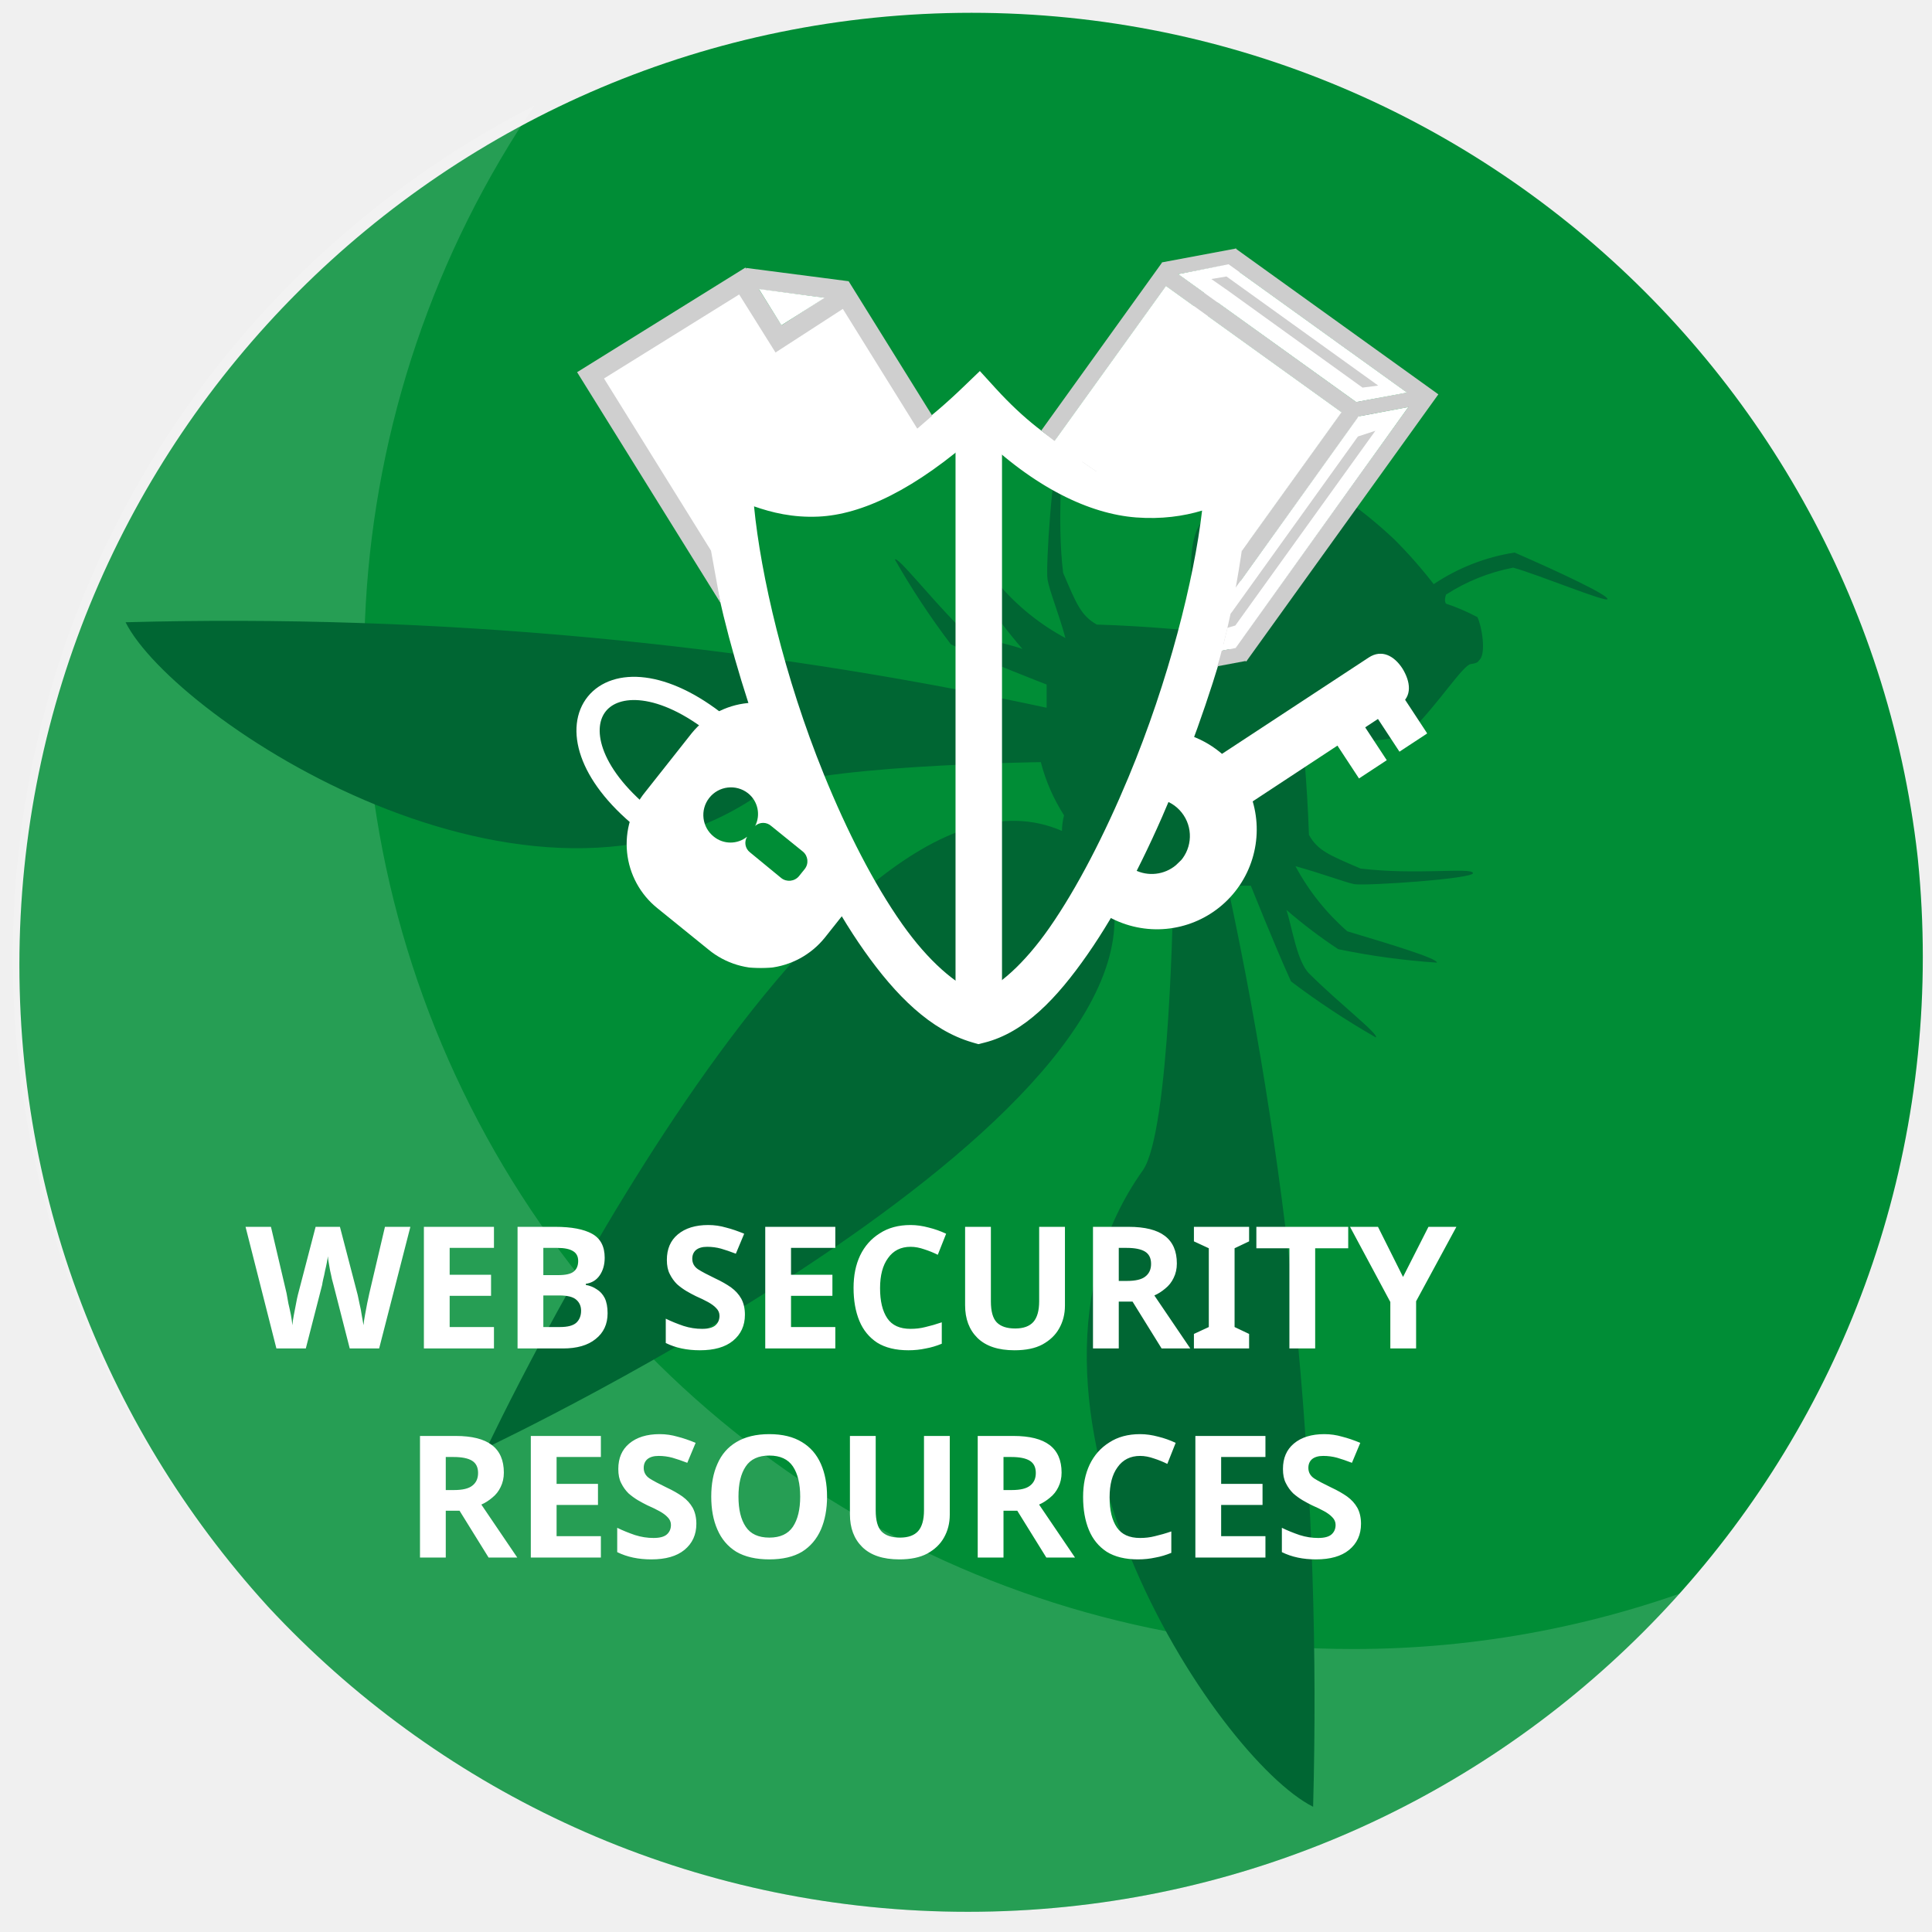
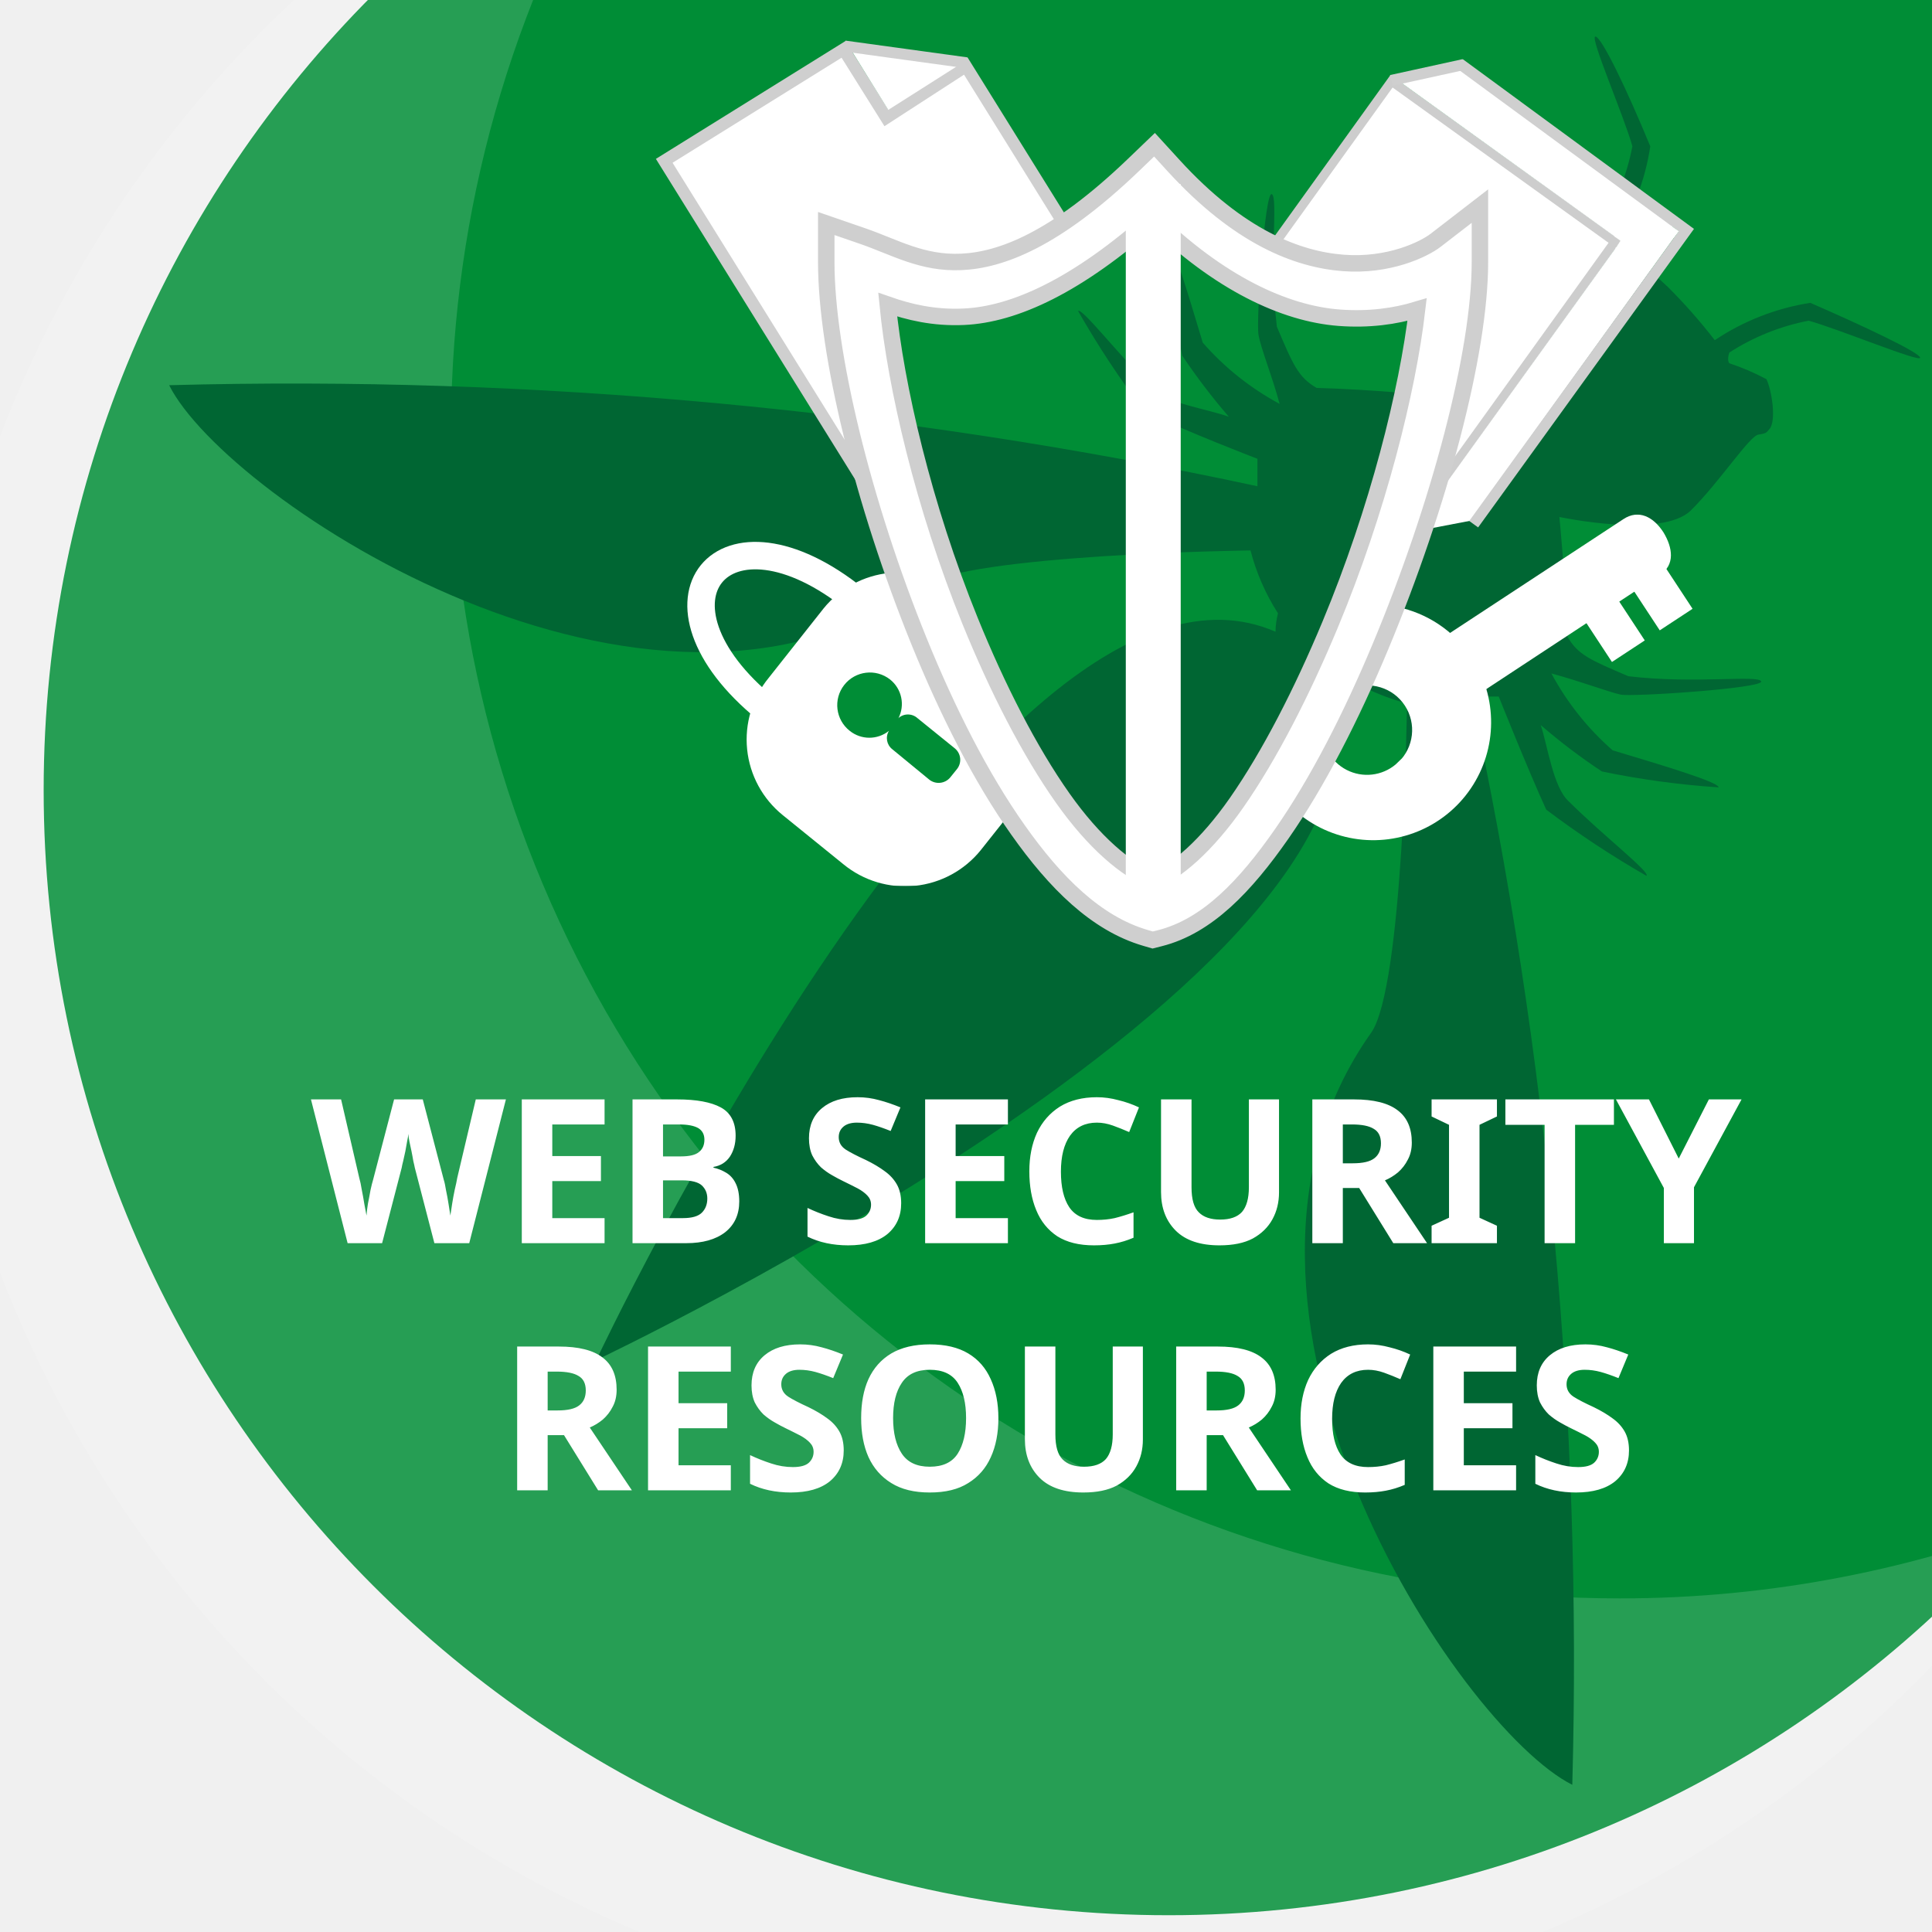
- <svg xmlns="http://www.w3.org/2000/svg" viewBox="0 0 83.15 83.15" version="1.1" id="svg249" width="2.2cm" height="2.2cm">
+ <svg xmlns="http://www.w3.org/2000/svg" xmlns:ns1="http://www.openswatchbook.org/uri/2009/osb" viewBox="0 0 83.15 83.15" version="1.1" id="svg249" width="2.2cm" height="2.2cm">
  <defs id="defs199">
+     <linearGradient id="linearGradient2668" ns1:paint="solid">
+       <stop style="stop-color:#000000;stop-opacity:1;" offset="0" id="stop2666" />
+     </linearGradient>
    <style id="style178">.cls-1,.cls-10,.cls-2{fill:#1d1d1b;}.cls-1,.cls-12,.cls-15,.cls-16,.cls-18{stroke:#fff;}.cls-1,.cls-11,.cls-12,.cls-15,.cls-16,.cls-18,.cls-5{stroke-miterlimit:10;}.cls-1,.cls-16{stroke-width:0.75px;}.cls-1{filter:url(#luminosity-noclip);}.cls-2{filter:url(#luminosity-noclip-2);}.cls-12,.cls-18,.cls-3{fill:none;}.cls-4{clip-path:url(#clip-path);}.cls-5{fill:#008d36;stroke:#008d36;stroke-width:10px;}.cls-6{fill:#063;}.cls-11,.cls-14,.cls-15,.cls-16,.cls-7,.cls-8{fill:#fff;}.cls-7{opacity:0.15;}.cls-8{font-size:9px;font-family:Hind-Bold, Hind;font-weight:700;letter-spacing:-0.01em;}.cls-9{font-family:Hind-SemiBold, Hind;}.cls-11{stroke:#1d1d1b;}.cls-11,.cls-12{stroke-width:2px;}.cls-13{mask:url(#mask);}.cls-15{stroke-width:0.25px;}.cls-17{mask:url(#mask-2);}</style>
    <clipPath id="clip-path">
      <circle class="cls-3" cx="94.95" cy="79.04" r="41.1" id="circle180" style="fill:none" />
    </clipPath>
    <filter id="luminosity-noclip" x="96.54" y="65.99" width="18.18" height="12.1" filterUnits="userSpaceOnUse" style="color-interpolation-filters:sRGB">
      <feFlood flood-color="#fff" result="bg" id="feFlood183" />
      <feBlend in="SourceGraphic" in2="bg" id="feBlend185" mode="normal" />
    </filter>
    <mask id="mask" x="96.54" y="65.99" width="18.18" height="12.1" maskUnits="userSpaceOnUse">
      <path class="cls-1" d="m 103.94,67.16 c 0.62,0.43 -1,2.47 -1.56,4.81 -0.56,2.34 -1.47,5.69 -2.82,5.75 -1.35,0.06 -2.87,-2.55 -2.62,-4.93 0.37,-3.49 5.92,-6.38 7,-5.63 z" id="path188" style="fill:#1d1d1b;stroke:#ffffff;stroke-width:0.75px;stroke-miterlimit:10;filter:url(#luminosity-noclip)" />
    </mask>
    <filter id="luminosity-noclip-2" x="78.07" y="66.91" width="14.87" height="12.61" filterUnits="userSpaceOnUse" style="color-interpolation-filters:sRGB">
      <feFlood flood-color="#fff" result="bg" id="feFlood191" />
      <feBlend in="SourceGraphic" in2="bg" id="feBlend193" mode="normal" />
    </filter>
    <mask id="mask-2" x="78.07" y="66.91" width="14.87" height="12.61" maskUnits="userSpaceOnUse">
      <polygon class="cls-2" points="90.63,67.28 86.06,66.91 90.5,77.41 92.56,74.91 92.94,67.72 " id="polygon196" style="fill:#1d1d1b;filter:url(#luminosity-noclip-2)" />
    </mask>
    <clipPath clipPathUnits="userSpaceOnUse" id="clipPath5473">
      <path style="fill:none;stroke:#000000;stroke-width:1.436px;stroke-linecap:butt;stroke-linejoin:miter;stroke-opacity:1" d="m 96.574,67.683 c 0,0 -0.364,-20.386 3.996,-20.453 11.099,-0.169 17.435,1.241 20.696,3.451 3.261,2.21 3.447,5.221 2.246,8.253 -1.201,3.032 -5.205,18.441 -6.228,15.366 -1.773,-5.332 -5.086,-10.902 -5.086,-10.902 l -3.096,-0.497 c 0,0 -2.068,4.314 -4.601,4.751 -2.533,0.437 -7.927,0.031 -7.927,0.031 z" id="path5475" />
    </clipPath>
    <clipPath clipPathUnits="userSpaceOnUse" id="clipPath5515">
      <path style="fill:none;stroke:#000000;stroke-width:1px;stroke-linecap:butt;stroke-linejoin:miter;stroke-opacity:1" d="m 83.787,61.148 0.16,-3.587 4.9,1.762 2.786,-2.242 2.402,-2.082 -5.381,-7.975 -12.331,7.11 6.502,9.545 1.473,0.288 z" id="path5517" />
    </clipPath>
    <clipPath clipPathUnits="userSpaceOnUse" id="clipPath5535">
      <path style="fill:none;stroke:#000000;stroke-width:1px;stroke-linecap:butt;stroke-linejoin:miter;stroke-opacity:1" d="m 90.845,77.163 -5.028,-11.913 -5.435,-0.408 -8.651,2.537 11.143,14.223 7.338,-0.272 z" id="path5537" />
    </clipPath>
    <clipPath clipPathUnits="userSpaceOnUse" id="clipPath5543">
      <path style="fill:none;stroke:#000000;stroke-width:1px;stroke-linecap:butt;stroke-linejoin:miter;stroke-opacity:1" d="m 99.497,77.978 3.488,-5.39 0.453,-4.937 10.463,-4.031 4.077,6.523 -12.139,11.007 z" id="path5545" />
    </clipPath>
+     <mask id="mask-2-3" x="78.07" y="66.91" width="14.87" height="12.61" maskUnits="userSpaceOnUse">
+       <polygon class="cls-2" points="86.06,66.91 90.5,77.41 92.56,74.91 92.94,67.72 90.63,67.28 " id="polygon196-6" style="fill:#1d1d1b;filter:url(#luminosity-noclip-2-7)" />
+     </mask>
+     <filter id="luminosity-noclip-2-7" x="78.07" y="66.91" width="14.87" height="12.61" filterUnits="userSpaceOnUse" style="color-interpolation-filters:sRGB">
+       <feFlood flood-color="#fff" result="bg" id="feFlood191-5" />
+       <feBlend in="SourceGraphic" in2="bg" id="feBlend193-3" mode="normal" />
+     </filter>
+     <clipPath clipPathUnits="userSpaceOnUse" id="clipPath5535-5">
+       <path style="fill:none;stroke:#000000;stroke-width:1px;stroke-linecap:butt;stroke-linejoin:miter;stroke-opacity:1" d="m 90.845,77.163 -5.028,-11.913 -5.435,-0.408 -8.651,2.537 11.143,14.223 7.338,-0.272 z" id="path5537-6" />
+     </clipPath>
+     <mask id="mask-29" x="96.54" y="65.99" width="18.18" height="12.1" maskUnits="userSpaceOnUse">
+       <path class="cls-1" d="m 103.94,67.16 c 0.62,0.43 -1,2.47 -1.56,4.81 -0.56,2.34 -1.47,5.69 -2.82,5.75 -1.35,0.06 -2.87,-2.55 -2.62,-4.93 0.37,-3.49 5.92,-6.38 7,-5.63 z" id="path188-1" style="fill:#1d1d1b;stroke:#ffffff;stroke-width:0.75px;stroke-miterlimit:10;filter:url(#luminosity-noclip-27)" />
+     </mask>
+     <filter id="luminosity-noclip-27" x="96.54" y="65.99" width="18.18" height="12.1" filterUnits="userSpaceOnUse" style="color-interpolation-filters:sRGB">
+       <feFlood flood-color="#fff" result="bg" id="feFlood183-0" />
+       <feBlend in="SourceGraphic" in2="bg" id="feBlend185-9" mode="normal" />
+     </filter>
+     <clipPath clipPathUnits="userSpaceOnUse" id="clipPath5543-3">
+       <path style="fill:none;stroke:#000000;stroke-width:1px;stroke-linecap:butt;stroke-linejoin:miter;stroke-opacity:1" d="m 99.497,77.978 3.488,-5.39 0.453,-4.937 10.463,-4.031 4.077,6.523 -12.139,11.007 z" id="path5545-6" />
+     </clipPath>
+     <clipPath clipPathUnits="userSpaceOnUse" id="clipPath3012">
+       <path style="fill:none;stroke:#000000;stroke-width:1px;stroke-linecap:butt;stroke-linejoin:miter;stroke-opacity:1" d="m 119.136,31.418 -2.562,-11.062 4.625,1.625 4.5,-2.875 -2.812,-6.75 -7.812,-2.5 -7.812,3.437 -0.312,10.812 z" id="path3014" />
+     </clipPath>
+     <clipPath clipPathUnits="userSpaceOnUse" id="clipPath3018">
+       <path style="fill:none;stroke:#000000;stroke-width:1px;stroke-linecap:butt;stroke-linejoin:miter;stroke-opacity:1" d="m 129.324,16.906 -0.562,2.562 4.812,0.938 3.5,-0.938 -2.812,11.5 5.625,-1.438 7.75,-11.875 -11.688,-7.375 z" id="path3020" />
+     </clipPath>
  </defs>
-   <g id="Ebene_2" data-name="Ebene 2" transform="translate(0,-41.14039)">
-     <g id="Ebene_2-2" data-name="Ebene 2">
-       <g id="g536" transform="translate(-53.29548,3.281141)">
-         <g id="g229" clip-path="url(#clip-path)" class="cls-4">
-           <circle style="fill:#008d36;stroke:#008d36;stroke-width:10px;stroke-miterlimit:10" id="circle203" r="35.98" cy="79.39" cx="95.11" class="cls-5" />
-           <path style="opacity:0.15;fill:#ffffff" id="path207" d="m 111.53,108.83 a 42.55,42.55 0 0 1 -35.12,-66.59 42.56,42.56 0 1 0 51,63.52 42.43,42.43 0 0 1 -15.88,3.07 z" class="cls-7" />
-           <text id="text215" />
-           <text id="text217" />
+   <text id="text215" x="-53.295" y="-37.859" />
+   <text id="text217" x="-53.295" y="-37.859" />
+   <g id="layer1" style="display:inline">
+     <circle style="fill:#008d36;stroke:#008d36;stroke-width:11.816px;stroke-miterlimit:10" id="circle203" r="42.513" cy="34.007" cx="50.3" class="cls-5" />
+     <path style="opacity:0.15;fill:#ffffff;stroke-width:1.182" id="path207" d="M 69.702,68.792 A 50.275,50.275 0 0 1 28.205,-9.888 50.287,50.287 0 1 0 88.465,65.165 50.134,50.134 0 0 1 69.702,68.792 Z" class="cls-7" />
+     <path class="cls-6" d="m 71.781,12.349 a 23.702,23.702 0 0 1 2.02,2.292 10.209,10.209 0 0 1 4.112,-1.607 c 2.363,1.028 4.726,2.15 4.726,2.363 0,0.213 -3.545,-1.252 -4.797,-1.595 A 9.642,9.642 0 0 0 74.428,15.173 c -0.118,0.343 0,0.461 0,0.461 a 10.173,10.173 0 0 1 1.595,0.685 c 0.224,0.449 0.449,1.82 0.118,2.162 -0.118,0.118 -0.071,0.165 -0.461,0.224 -0.39,0.059 -1.666,2.032 -2.907,3.261 -1.241,1.229 -5.66,0.284 -5.66,0.284 0,0 0.26,2.576 0.343,5.14 0.449,0.803 1.028,1.028 2.623,1.713 2.859,0.343 5.612,-0.071 5.719,0.224 0.106,0.295 -5.553,0.673 -6.05,0.567 -0.496,-0.106 -1.713,-0.567 -2.978,-0.91 a 11.816,11.816 0 0 0 2.635,3.308 c 2.28,0.685 4.561,1.371 4.561,1.595 A 36.628,36.628 0 0 1 68.945,33.203 25.581,25.581 0 0 1 66.311,31.207 c 0.295,0.886 0.532,2.647 1.182,3.261 1.548,1.536 3.545,3.072 3.367,3.226 A 41.26,41.26 0 0 1 66.547,34.846 c -0.815,-1.784 -2.044,-4.868 -2.044,-4.868 h -1.182 a 197.014,197.014 0 0 1 4.348,46.837 C 62.742,74.345 50.69,56.161 59.009,44.452 60.403,42.491 60.556,30.273 60.556,30.273 a 9.334,9.334 0 0 1 -2.706,-1.182 3.32,3.32 0 0 1 -0.792,0.106 c 5.234,12.016 -31.394,29.338 -31.394,29.338 0,0 17.215,-36.581 29.232,-31.347 a 3.32,3.32 0 0 1 0.106,-0.792 9.334,9.334 0 0 1 -1.182,-2.706 c 0,0 -12.206,0.154 -14.179,1.548 C 27.933,33.511 9.749,21.506 7.28,16.579 a 197.12,197.12 0 0 1 46.837,4.348 v -1.182 c 0,0 -3.084,-1.182 -4.868,-2.044 a 39.464,39.464 0 0 1 -2.848,-4.313 c 0.142,-0.177 1.69,1.82 3.226,3.367 0.614,0.614 2.363,0.851 3.261,1.182 a 27.424,27.424 0 0 1 -2.009,-2.635 36.628,36.628 0 0 1 -0.709,-5.116 c 0.224,0 0.91,2.28 1.595,4.561 a 11.816,11.816 0 0 0 3.308,2.635 c -0.343,-1.264 -0.803,-2.363 -0.91,-2.978 -0.106,-0.614 0.272,-6.144 0.567,-6.05 0.295,0.095 -0.118,2.859 0.224,5.707 0.685,1.607 0.91,2.174 1.713,2.635 2.564,0.071 5.14,0.343 5.14,0.343 0,0 -0.957,-4.431 0.284,-5.66 1.241,-1.229 3.19,-2.517 3.249,-2.907 0.059,-0.39 0.118,-0.343 0.236,-0.461 0.343,-0.343 1.713,-0.106 2.162,0.118 a 10.173,10.173 0 0 1 0.685,1.595 c 0,0 0.118,0.118 0.461,0 a 9.689,9.689 0 0 0 1.371,-3.427 C 69.914,5.047 68.402,1.573 68.662,1.573 c 0.26,0 1.359,2.28 2.363,4.726 a 10.043,10.043 0 0 1 -1.595,4.112 23.525,23.525 0 0 1 2.351,1.938 z" id="path205" style="fill:#006633;stroke-width:1.182" />
+     <text class="cls-8" id="text213" x="13.381" y="53.506" style="font-weight:700;font-size:8.665px;font-family:Hind-Bold, Hind;letter-spacing:-0.01em;fill:#ffffff;stroke-width:1.182">
+       <tspan style="font-size:8.665px;stroke-width:1.182" id="tspan255">WEB SECURITY</tspan>
+       <tspan class="cls-9" id="tspan211" style="font-size:8.665px;font-family:Hind-SemiBold, Hind;stroke-width:1.182">
+         <tspan x="21.475" y="64.14" id="tspan209" style="font-size:8.665px;stroke-width:1.182">RESOURCES</tspan>
+       </tspan>
+     </text>
+   </g>
+   <g id="layer5" style="display:inline" />
+   <g id="layer2">
+     <g id="g3073" transform="matrix(1.08,0,0,1.08,0.2661156,-6.964631)">
+       <g transform="matrix(1.094038,0,0,1.094038,-58.30615,-45.24451)" id="g239" mask="url(#mask)" class="cls-13" style="display:inline">
+         <g id="g4751">
+           <path class="cls-14" d="m 113.53,68.19 -6.93,4.56 a 1.22,1.22 0 0 1 -1.68,-0.35 v 0 a 1.22,1.22 0 0 1 0.35,-1.69 l 6.93,-4.55 c 0.56,-0.37 1.1,-0.08 1.46,0.48 v 0 c 0.34,0.56 0.43,1.19 -0.13,1.55 z" id="path231" style="fill:#ffffff" />
+           <rect class="cls-15" x="111.27" y="69.36" width="1.18" height="1.64" transform="rotate(-33.31,111.862,70.17451)" id="rect233" style="fill:#ffffff;stroke:#ffffff;stroke-width:0.25px;stroke-miterlimit:10" />
+           <rect class="cls-15" x="113.02" y="68.21" width="1.18" height="1.64" transform="rotate(-33.31,113.604,69.03858)" id="rect235" style="fill:#ffffff;stroke:#ffffff;stroke-width:0.25px;stroke-miterlimit:10" />
+           <path clip-path="url(#clipPath5543-3)" class="cls-16" d="m 100.94,70.28 a 3.92,3.92 0 1 0 5.42,1.12 3.93,3.93 0 0 0 -5.42,-1.12 z m 3.32,5 A 2,2 0 1 1 102.1,72 a 2,2 0 0 1 2.16,3.29 z" id="path237" style="fill:#ffffff;stroke:#ffffff;stroke-width:0.75px;stroke-miterlimit:10" />
        </g>
-         <g id="g510">
-           <path class="cls-6" d="M 113.29,61.06 A 20.06,20.06 0 0 1 115,63 a 8.64,8.64 0 0 1 3.48,-1.36 c 2,0.87 4,1.82 4,2 0,0.18 -3,-1.06 -4.06,-1.35 a 8.16,8.16 0 0 0 -2.89,1.16 c -0.1,0.29 0,0.39 0,0.39 a 8.61,8.61 0 0 1 1.35,0.58 c 0.19,0.38 0.38,1.54 0.1,1.83 -0.1,0.1 -0.06,0.14 -0.39,0.19 -0.33,0.05 -1.41,1.72 -2.46,2.76 -1.05,1.04 -4.79,0.24 -4.79,0.24 0,0 0.22,2.18 0.29,4.35 0.38,0.68 0.87,0.87 2.22,1.45 2.42,0.29 4.75,-0.06 4.84,0.19 0.09,0.25 -4.7,0.57 -5.12,0.48 -0.42,-0.09 -1.45,-0.48 -2.52,-0.77 a 10,10 0 0 0 2.23,2.8 c 1.93,0.58 3.86,1.16 3.86,1.35 a 31,31 0 0 1 -4.25,-0.58 21.65,21.65 0 0 1 -2.23,-1.69 c 0.25,0.75 0.45,2.24 1,2.76 1.31,1.3 3,2.6 2.85,2.73 a 34.92,34.92 0 0 1 -3.65,-2.41 c -0.69,-1.51 -1.73,-4.12 -1.73,-4.12 h -1 a 166.74,166.74 0 0 1 3.68,39.64 c -4.17,-2.09 -14.37,-17.48 -7.33,-27.39 1.18,-1.66 1.31,-12 1.31,-12 a 7.9,7.9 0 0 1 -2.29,-1 2.81,2.81 0 0 1 -0.67,0.09 c 4.43,10.17 -26.57,24.83 -26.57,24.83 0,0 14.57,-30.96 24.74,-26.53 a 2.81,2.81 0 0 1 0.09,-0.67 7.9,7.9 0 0 1 -1,-2.29 c 0,0 -10.33,0.13 -12,1.31 -9.91,7 -25.3,-3.16 -27.39,-7.33 a 166.83,166.83 0 0 1 39.64,3.68 v -1 c 0,0 -2.61,-1 -4.12,-1.73 a 33.4,33.4 0 0 1 -2.41,-3.65 c 0.12,-0.15 1.43,1.54 2.73,2.85 0.52,0.52 2,0.72 2.76,1 A 23.21,23.21 0 0 1 95.6,63.56 31,31 0 0 1 95,59.23 c 0.19,0 0.77,1.93 1.35,3.86 a 10,10 0 0 0 2.8,2.23 c -0.29,-1.07 -0.68,-2 -0.77,-2.52 -0.09,-0.52 0.23,-5.2 0.48,-5.12 0.25,0.08 -0.1,2.42 0.19,4.83 0.58,1.36 0.77,1.84 1.45,2.23 2.17,0.06 4.35,0.29 4.35,0.29 0,0 -0.81,-3.75 0.24,-4.79 1.05,-1.04 2.7,-2.13 2.75,-2.46 0.05,-0.33 0.1,-0.29 0.2,-0.39 0.29,-0.29 1.45,-0.09 1.83,0.1 a 8.61,8.61 0 0 1 0.58,1.35 c 0,0 0.1,0.1 0.39,0 a 8.2,8.2 0 0 0 1.16,-2.9 c -0.29,-1.06 -1.57,-4 -1.35,-4 0.22,0 1.15,1.93 2,4 a 8.5,8.5 0 0 1 -1.35,3.48 19.91,19.91 0 0 1 1.99,1.64 z" id="path205" style="fill:#006633" />
-           <text class="cls-8" id="text213" x="63.864" y="95.893" style="font-weight:700;font-size:7.333px;font-family:Hind-Bold, Hind;letter-spacing:-0.01em;fill:#ffffff">
-             <tspan style="font-size:7.333px" id="tspan255">WEB SECURITY</tspan>
-             <tspan class="cls-9" id="tspan211" style="font-size:7.333px;font-family:Hind-SemiBold, Hind">
-               <tspan x="70.714" y="104.893" id="tspan209" style="font-size:7.333px">RESOURCES</tspan>
-             </tspan>
-           </text>
-           <g id="g4755">
-             <path style="color:#000000;font-style:normal;font-variant:normal;font-weight:normal;font-stretch:normal;font-size:medium;line-height:normal;font-family:sans-serif;font-variant-ligatures:normal;font-variant-position:normal;font-variant-caps:normal;font-variant-numeric:normal;font-variant-alternates:normal;font-feature-settings:normal;text-indent:0;text-align:start;text-decoration:none;text-decoration-line:none;text-decoration-style:solid;text-decoration-color:#000000;letter-spacing:normal;word-spacing:normal;text-transform:none;writing-mode:lr-tb;direction:ltr;text-orientation:mixed;dominant-baseline:auto;baseline-shift:baseline;text-anchor:start;white-space:normal;shape-padding:0;clip-rule:nonzero;display:inline;overflow:visible;visibility:visible;opacity:1;isolation:auto;mix-blend-mode:normal;color-interpolation:sRGB;color-interpolation-filters:linearRGB;solid-color:#000000;solid-opacity:1;vector-effect:none;fill:#ffffff;fill-opacity:1;fill-rule:nonzero;stroke:none;stroke-width:0.2;stroke-linecap:butt;stroke-linejoin:miter;stroke-miterlimit:4;stroke-dasharray:none;stroke-dashoffset:0;stroke-opacity:1;color-rendering:auto;image-rendering:auto;shape-rendering:auto;text-rendering:auto;enable-background:accumulate" d="m 95.467,53.828 -0.74,0.711 c -2.885,2.774 -4.87,3.493 -6.299,3.557 -1.429,0.064 -2.422,-0.538 -3.592,-0.941 l -1.326,-0.457 v 1.402 c 0,3.298 1.335,8.787 3.391,13.842 1.028,2.527 2.238,4.927 3.594,6.846 1.356,1.919 2.847,3.41 4.646,3.934 l 0.26,0.076 0.264,-0.066 c 1.721,-0.434 3.112,-1.898 4.436,-3.797 1.324,-1.899 2.547,-4.303 3.609,-6.852 2.125,-5.096 3.611,-10.661 3.611,-13.982 v -2.035 l -1.611,1.244 c -0.429,0.331 -1.705,0.953 -3.367,0.826 -1.662,-0.127 -3.798,-0.936 -6.184,-3.549 z m -0.061,2.682 c 2.406,2.346 4.788,3.467 6.783,3.619 1.091,0.083 2.046,-0.054 2.842,-0.295 -0.345,2.958 -1.428,7.304 -3.168,11.477 -1.024,2.456 -2.205,4.76 -3.404,6.48 -1.099,1.577 -2.206,2.52 -3.031,2.844 C 94.426,80.234 93.254,79.228 92.127,77.633 90.903,75.9 89.741,73.615 88.754,71.188 87.046,66.989 86.036,62.604 85.748,59.652 c 0.761,0.266 1.664,0.491 2.77,0.441 1.86,-0.083 4.15,-1.15 6.889,-3.584 z" id="path225" />
-             <line style="fill:none;stroke:#ffffff;stroke-width:2px;stroke-miterlimit:10" id="line227" y2="81.01" x2="95.42" y1="55.26" x1="95.42" class="cls-12" />
-           </g>
-           <g class="cls-13" mask="url(#mask)" id="g239">
-             <g id="g4751">
-               <path style="fill:#ffffff" id="path231" d="m 113.53,68.19 -6.93,4.56 a 1.22,1.22 0 0 1 -1.68,-0.35 v 0 a 1.22,1.22 0 0 1 0.35,-1.69 l 6.93,-4.55 c 0.56,-0.37 1.1,-0.08 1.46,0.48 v 0 c 0.34,0.56 0.43,1.19 -0.13,1.55 z" class="cls-14" />
-               <rect style="fill:#ffffff;stroke:#ffffff;stroke-width:0.25px;stroke-miterlimit:10" id="rect233" transform="rotate(-33.31,111.862,70.17451)" height="1.64" width="1.18" y="69.36" x="111.27" class="cls-15" />
-               <rect style="fill:#ffffff;stroke:#ffffff;stroke-width:0.25px;stroke-miterlimit:10" id="rect235" transform="rotate(-33.31,113.604,69.03858)" height="1.64" width="1.18" y="68.21" x="113.02" class="cls-15" />
-               <path style="fill:#ffffff;stroke:#ffffff;stroke-width:0.75px;stroke-miterlimit:10" id="path237" d="m 100.94,70.28 a 3.92,3.92 0 1 0 5.42,1.12 3.93,3.93 0 0 0 -5.42,-1.12 z m 3.32,5 A 2,2 0 1 1 102.1,72 a 2,2 0 0 1 2.16,3.29 z" class="cls-16" clip-path="url(#clipPath5543)" />
-             </g>
-           </g>
-           <g class="cls-17" mask="url(#mask-2)" id="g245">
-             <g id="g4745">
-               <path style="fill:none;stroke:#ffffff;stroke-miterlimit:10" id="path241" d="m 81,73.09 c -4.85,-3.94 -1.6,-7.9 3.23,-4" class="cls-18" />
-               <path style="fill:#ffffff" id="path243" d="m 83.07,69.41 -2,2.53 a 3.54,3.54 0 0 0 0.51,5 l 2.21,1.79 a 3.54,3.54 0 0 0 5,-0.51 l 2,-2.52 a 3.56,3.56 0 0 0 -0.51,-5 l -2.2,-1.79 a 3.55,3.55 0 0 0 -5.01,0.5 z m 2.72,4 a 0.52,0.52 0 0 1 0.7,0 l 1.36,1.1 a 0.54,0.54 0 0 1 0.08,0.75 l -0.25,0.31 a 0.55,0.55 0 0 1 -0.76,0.08 l -1.35,-1.11 a 0.51,0.51 0 0 1 -0.12,-0.67 1.14,1.14 0 0 1 -1.43,0 1.189,1.189 0 0 1 1.47,-1.87 1.14,1.14 0 0 1 0.3,1.42 z" class="cls-14" clip-path="url(#clipPath5535)" />
-             </g>
+       </g>
+       <g transform="matrix(1.094038,0,0,1.094038,-58.30615,-45.24451)" id="g245" mask="url(#mask-2)" class="cls-17" style="display:inline">
+         <g id="g4745">
+           <g id="g2919">
+             <path style="fill:none;stroke:#ffffff;stroke-miterlimit:10" id="path241" d="m 81,73.09 c -4.85,-3.94 -1.6,-7.9 3.23,-4" class="cls-18" />
+             <path style="fill:#ffffff" id="path243" d="m 83.07,69.41 -2,2.53 a 3.54,3.54 0 0 0 0.51,5 l 2.21,1.79 a 3.54,3.54 0 0 0 5,-0.51 l 2,-2.52 a 3.56,3.56 0 0 0 -0.51,-5 l -2.2,-1.79 a 3.55,3.55 0 0 0 -5.01,0.5 z m 2.72,4 a 0.52,0.52 0 0 1 0.7,0 l 1.36,1.1 a 0.54,0.54 0 0 1 0.08,0.75 l -0.25,0.31 a 0.55,0.55 0 0 1 -0.76,0.08 l -1.35,-1.11 a 0.51,0.51 0 0 1 -0.12,-0.67 1.14,1.14 0 0 1 -1.43,0 1.189,1.189 0 0 1 1.47,-1.87 1.14,1.14 0 0 1 0.3,1.42 z" class="cls-14" clip-path="url(#clipPath5535-5)" />
          </g>
        </g>
-         <g id="g5463" transform="matrix(0.5098084,0.3665819,-0.3665819,0.5098084,73.04401,-14.03919)" clip-path="url(#clipPath5473)">
-           <path id="path5319-6-7" d="m 114.605,75.743 3.567,-3.737" style="fill:none;stroke:#cdcdcd;stroke-width:1px;stroke-linecap:butt;stroke-linejoin:miter;stroke-opacity:1" />
-           <g id="g5450">
-             <path style="opacity:1;fill:none;stroke:#cdcdcd;stroke-width:1.161;stroke-miterlimit:4;stroke-dasharray:none;stroke-opacity:1" d="M 98.47,54.15 H 114.424 V 75.539 H 98.47 Z" id="rect4757" />
-             <path style="opacity:1;fill:none;stroke:#cdcdcd;stroke-width:1.161;stroke-miterlimit:4;stroke-dasharray:none;stroke-opacity:1" d="m 102.003,50.436 h 15.954 v 21.39 h -15.954 z" id="rect4757-3" />
-             <path style="fill:none;stroke:#cdcdcd;stroke-width:1px;stroke-linecap:butt;stroke-linejoin:miter;stroke-opacity:1" d="m 98.243,53.912 3.567,-3.737" id="path5319" />
-             <path style="fill:none;stroke:#cdcdcd;stroke-width:1px;stroke-linecap:butt;stroke-linejoin:miter;stroke-opacity:1" d="m 114.39,54.172 3.567,-3.737" id="path5319-6" />
-             <rect style="opacity:1;fill:#ffffff;stroke:#ffffff;stroke-width:0;stroke-miterlimit:4;stroke-dasharray:none;stroke-opacity:1" id="rect5354" width="14.828" height="20.336" x="99.04" y="54.722" ry="0" />
-             <path style="color:#000000;font-style:normal;font-variant:normal;font-weight:normal;font-stretch:normal;font-size:medium;line-height:normal;font-family:sans-serif;font-variant-ligatures:normal;font-variant-position:normal;font-variant-caps:normal;font-variant-numeric:normal;font-variant-alternates:normal;font-feature-settings:normal;text-indent:0;text-align:start;text-decoration:none;text-decoration-line:none;text-decoration-style:solid;text-decoration-color:#000000;letter-spacing:normal;word-spacing:normal;text-transform:none;writing-mode:lr-tb;direction:ltr;text-orientation:mixed;dominant-baseline:auto;baseline-shift:baseline;text-anchor:start;white-space:normal;shape-padding:0;clip-rule:nonzero;display:inline;overflow:visible;visibility:visible;opacity:1;isolation:auto;mix-blend-mode:normal;color-interpolation:sRGB;color-interpolation-filters:linearRGB;solid-color:#000000;solid-opacity:1;vector-effect:none;fill:#ffffff;fill-opacity:1;fill-rule:nonzero;stroke:none;stroke-width:0;stroke-linecap:butt;stroke-linejoin:miter;stroke-miterlimit:4;stroke-dasharray:none;stroke-dashoffset:0;stroke-opacity:1;color-rendering:auto;image-rendering:auto;shape-rendering:auto;text-rendering:auto;enable-background:accumulate" d="m 114.972,54.283 0.008,0.116 0.024,20.233 2.403,-2.548 -0.029,-20.322 z" id="rect5354-5" />
-             <path style="fill:#ffffff;stroke:none;stroke-width:1px;stroke-linecap:butt;stroke-linejoin:miter;stroke-opacity:1" d="m 99.249,53.578 15.025,-0.006 2.454,-2.562 h -15.069 z" id="path5403" />
-             <path style="color:#000000;font-style:normal;font-variant:normal;font-weight:normal;font-stretch:normal;font-size:medium;line-height:normal;font-family:sans-serif;font-variant-ligatures:normal;font-variant-position:normal;font-variant-caps:normal;font-variant-numeric:normal;font-variant-alternates:normal;font-feature-settings:normal;text-indent:0;text-align:start;text-decoration:none;text-decoration-line:none;text-decoration-style:solid;text-decoration-color:#000000;letter-spacing:normal;word-spacing:normal;text-transform:none;writing-mode:lr-tb;direction:ltr;text-orientation:mixed;dominant-baseline:auto;baseline-shift:baseline;text-anchor:start;white-space:normal;shape-padding:0;clip-rule:nonzero;display:inline;overflow:visible;visibility:visible;opacity:1;isolation:auto;mix-blend-mode:normal;color-interpolation:sRGB;color-interpolation-filters:linearRGB;solid-color:#000000;solid-opacity:1;vector-effect:none;fill:#cfcfcf;fill-opacity:1;fill-rule:nonzero;stroke:none;stroke-width:0.594;stroke-linecap:butt;stroke-linejoin:miter;stroke-miterlimit:4;stroke-dasharray:none;stroke-dashoffset:0;stroke-opacity:1;color-rendering:auto;image-rendering:auto;shape-rendering:auto;text-rendering:auto;enable-background:accumulate" d="m 115.749,55.417 0.011,14.823 -0.004,0.088 -0.015,1.469 0.749,-0.953 V 54.403 Z" id="path5407" />
-             <path style="color:#000000;font-style:normal;font-variant:normal;font-weight:normal;font-stretch:normal;font-size:medium;line-height:normal;font-family:sans-serif;font-variant-ligatures:normal;font-variant-position:normal;font-variant-caps:normal;font-variant-numeric:normal;font-variant-alternates:normal;font-feature-settings:normal;text-indent:0;text-align:start;text-decoration:none;text-decoration-line:none;text-decoration-style:solid;text-decoration-color:#000000;letter-spacing:normal;word-spacing:normal;text-transform:none;writing-mode:lr-tb;direction:ltr;text-orientation:mixed;dominant-baseline:auto;baseline-shift:baseline;text-anchor:start;white-space:normal;shape-padding:0;clip-rule:nonzero;display:inline;overflow:visible;visibility:visible;opacity:1;isolation:auto;mix-blend-mode:normal;color-interpolation:sRGB;color-interpolation-filters:linearRGB;solid-color:#000000;solid-opacity:1;vector-effect:none;fill:#cfcfcf;fill-opacity:1;fill-rule:nonzero;stroke:none;stroke-width:0.525;stroke-linecap:butt;stroke-linejoin:miter;stroke-miterlimit:4;stroke-dasharray:none;stroke-dashoffset:0;stroke-opacity:1;color-rendering:auto;image-rendering:auto;shape-rendering:auto;text-rendering:auto;enable-background:accumulate" d="m 114.049,52.514 -11.548,-0.011 -0.068,0.004 -1.144,0.015 0.743,-0.749 h 12.809 z" id="path5407-2" />
-           </g>
+       </g>
+       <g clip-path="url(#clipPath3018)" transform="matrix(1.094038,0,0,1.094038,-92.04266,-4.313959)" id="g2915" style="display:inline">
+         <g id="g5450" transform="matrix(0.5098084,0.3665819,-0.3665819,0.5098084,104.243,-50.908)">
+           <path style="opacity:1;fill:#ffffff;fill-opacity:1;stroke:#cdcdcd;stroke-width:0.524;stroke-miterlimit:4;stroke-dasharray:none;stroke-opacity:1" d="M 98.47,54.15 H 114.424 V 75.539 H 98.47 Z" id="rect4757" />
+           <rect style="opacity:1;fill:#ffffff;stroke:#ffffff;stroke-width:0;stroke-miterlimit:4;stroke-dasharray:none;stroke-opacity:1" id="rect5354" width="14.828" height="20.336" x="99.04" y="54.722" ry="0" />
+           <path style="color:#000000;font-style:normal;font-variant:normal;font-weight:normal;font-stretch:normal;font-size:medium;line-height:normal;font-family:sans-serif;font-variant-ligatures:normal;font-variant-position:normal;font-variant-caps:normal;font-variant-numeric:normal;font-variant-alternates:normal;font-feature-settings:normal;text-indent:0;text-align:start;text-decoration:none;text-decoration-line:none;text-decoration-style:solid;text-decoration-color:#000000;letter-spacing:normal;word-spacing:normal;text-transform:none;writing-mode:lr-tb;direction:ltr;text-orientation:mixed;dominant-baseline:auto;baseline-shift:baseline;text-anchor:start;white-space:normal;shape-padding:0;clip-rule:nonzero;display:inline;overflow:visible;visibility:visible;opacity:1;isolation:auto;mix-blend-mode:normal;color-interpolation:sRGB;color-interpolation-filters:linearRGB;solid-color:#000000;solid-opacity:1;vector-effect:none;fill:#ffffff;fill-opacity:1;fill-rule:nonzero;stroke:none;stroke-width:0;stroke-linecap:butt;stroke-linejoin:miter;stroke-miterlimit:4;stroke-dasharray:none;stroke-dashoffset:0;stroke-opacity:1;color-rendering:auto;image-rendering:auto;shape-rendering:auto;text-rendering:auto;enable-background:accumulate" d="m 114.664,54.382 0.008,0.116 -0.018,20.233 2.408,-2.543 0.013,-20.322 z" id="rect5354-5" />
+           <path style="fill:#ffffff;stroke:none;stroke-width:1.041px;stroke-linecap:butt;stroke-linejoin:miter;stroke-opacity:1" d="m 98.675,53.893 15.627,0.015 2.549,-2.664 -15.673,-0.021 z" id="path5403" />
        </g>
-         <g id="g5511" transform="translate(0.06405707,0.1601427)" clip-path="url(#clipPath5515)">
-           <path id="rect5499" d="m 78.648,53.853 6.53,-4.059 1.56,2.491 2.899,-1.877 6.564,10.56 -9.472,5.888 z" style="opacity:1;fill:#ffffff;stroke:#cfcfcf;stroke-width:0.841;stroke-miterlimit:4;stroke-dasharray:none;stroke-opacity:1" />
-           <path id="path5502" d="m 85.29,49.648 4.42,0.573" style="fill:none;stroke:#cfcfcf;stroke-width:0.841;stroke-linecap:butt;stroke-linejoin:miter;stroke-miterlimit:4;stroke-dasharray:none;stroke-opacity:1" />
-           <path id="path5506" d="m 85.893,50.138 0.969,1.561 1.866,-1.185 z" style="fill:#ffffff;fill-opacity:1;stroke:#f5f5f5;stroke-width:0;stroke-linecap:butt;stroke-linejoin:miter;stroke-miterlimit:4;stroke-dasharray:none;stroke-opacity:1" />
-         </g>
+       </g>
+       <g clip-path="url(#clipPath3012)" transform="matrix(1.094038,0,0,1.094038,-94.02484,-5.899709)" id="g2902" style="display:inline">
+         <path id="rect5499" d="m 109.912,17.145 6.53,-4.059 1.56,2.491 2.899,-1.877 6.564,10.56 -9.472,5.888 z" style="opacity:1;fill:#ffffff;stroke:#cfcfcf;stroke-width:0.441;stroke-miterlimit:4;stroke-dasharray:none;stroke-opacity:1" />
+         <path id="path5506" d="m 116.582,12.887 1.491,2.403 2.872,-1.824 z" style="fill:#ffffff;fill-opacity:1;stroke:#f5f5f5;stroke-width:0;stroke-linecap:butt;stroke-linejoin:miter;stroke-miterlimit:4;stroke-dasharray:none;stroke-opacity:1" />
+         <path id="path2923" d="m 116.488,12.965 4.45,0.611" style="fill:none;stroke:#cfcfcf;stroke-width:0.4;stroke-linecap:butt;stroke-linejoin:miter;stroke-miterlimit:4;stroke-dasharray:none;stroke-opacity:1" />
+       </g>
+       <path id="path2993" d="m 57.91,8.978 9.044,6.64 -8.474,11.72" style="display:inline;fill:none;stroke:#cfcfcf;stroke-width:0.438;stroke-linecap:butt;stroke-linejoin:miter;stroke-miterlimit:4;stroke-dasharray:none;stroke-opacity:1" />
+       <path id="path2998" d="m 64.075,15.862 0.254,0.182 -0.206,0.311 2.349,-0.444 0.187,-0.248 -0.297,-0.21 z" style="display:inline;fill:#ffffff;fill-opacity:1;stroke:#cdcdcd;stroke-width:0;stroke-linecap:butt;stroke-linejoin:miter;stroke-miterlimit:4;stroke-dasharray:none;stroke-opacity:1" />
+       <path id="path3000" d="M 55.196,9.653 58.067,9.024" style="display:inline;fill:none;stroke:#cfcfcf;stroke-width:0.438;stroke-linecap:butt;stroke-linejoin:miter;stroke-miterlimit:4;stroke-dasharray:none;stroke-opacity:1" />
+       <g transform="translate(-53.92393,-35.17828)" id="g4755">
+         <path id="path225" d="m 99.685,47.395 -0.81,0.778 c -3.156,3.035 -5.327,3.821 -6.891,3.891 -1.564,0.07 -2.649,-0.588 -3.93,-1.03 L 86.604,50.534 v 1.534 c 0,3.609 1.461,9.613 3.709,15.143 1.124,2.765 2.448,5.39 3.932,7.489 1.483,2.099 3.115,3.73 5.083,4.304 l 0.284,0.083 0.288,-0.073 c 1.883,-0.475 3.405,-2.076 4.853,-4.154 1.448,-2.078 2.786,-4.708 3.949,-7.496 2.325,-5.576 3.951,-11.663 3.951,-15.297 v -2.227 l -1.763,1.361 c -0.469,0.362 -1.865,1.043 -3.684,0.904 -1.819,-0.139 -4.155,-1.024 -6.765,-3.883 z m -0.066,2.934 c 2.632,2.567 5.239,3.793 7.421,3.959 1.194,0.091 2.238,-0.059 3.109,-0.323 -0.378,3.236 -1.562,7.99 -3.466,12.556 -1.12,2.686 -2.412,5.207 -3.724,7.09 -1.202,1.725 -2.414,2.757 -3.316,3.111 -1.096,-0.438 -2.378,-1.539 -3.611,-3.284 -1.339,-1.895 -2.61,-4.396 -3.69,-7.051 -1.868,-4.594 -2.974,-9.391 -3.289,-12.62 0.833,0.291 1.821,0.537 3.03,0.483 2.034,-0.091 4.54,-1.258 7.536,-3.921 z" style="color:#000000;font-style:normal;font-variant:normal;font-weight:normal;font-stretch:normal;font-size:medium;line-height:normal;font-family:sans-serif;font-variant-ligatures:normal;font-variant-position:normal;font-variant-caps:normal;font-variant-numeric:normal;font-variant-alternates:normal;font-feature-settings:normal;text-indent:0;text-align:start;text-decoration:none;text-decoration-line:none;text-decoration-style:solid;text-decoration-color:#000000;letter-spacing:normal;word-spacing:normal;text-transform:none;writing-mode:lr-tb;direction:ltr;text-orientation:mixed;dominant-baseline:auto;baseline-shift:baseline;text-anchor:start;white-space:normal;shape-padding:0;clip-rule:nonzero;display:inline;overflow:visible;visibility:visible;opacity:1;isolation:auto;mix-blend-mode:normal;color-interpolation:sRGB;color-interpolation-filters:linearRGB;solid-color:#000000;solid-opacity:1;vector-effect:none;fill:#ffffff;fill-opacity:1;fill-rule:nonzero;stroke:#cfcfcf;stroke-width:0.656;stroke-linecap:round;stroke-linejoin:miter;stroke-miterlimit:4;stroke-dasharray:none;stroke-dashoffset:0;stroke-opacity:1;color-rendering:auto;image-rendering:auto;shape-rendering:auto;text-rendering:auto;enable-background:accumulate" />
+         <line class="cls-12" x1="99.635" y1="48.962" x2="99.635" y2="77.133" id="line227" style="fill:none;stroke:#ffffff;stroke-width:2.188px;stroke-miterlimit:10" />
      </g>
    </g>
  </g>
</svg>
